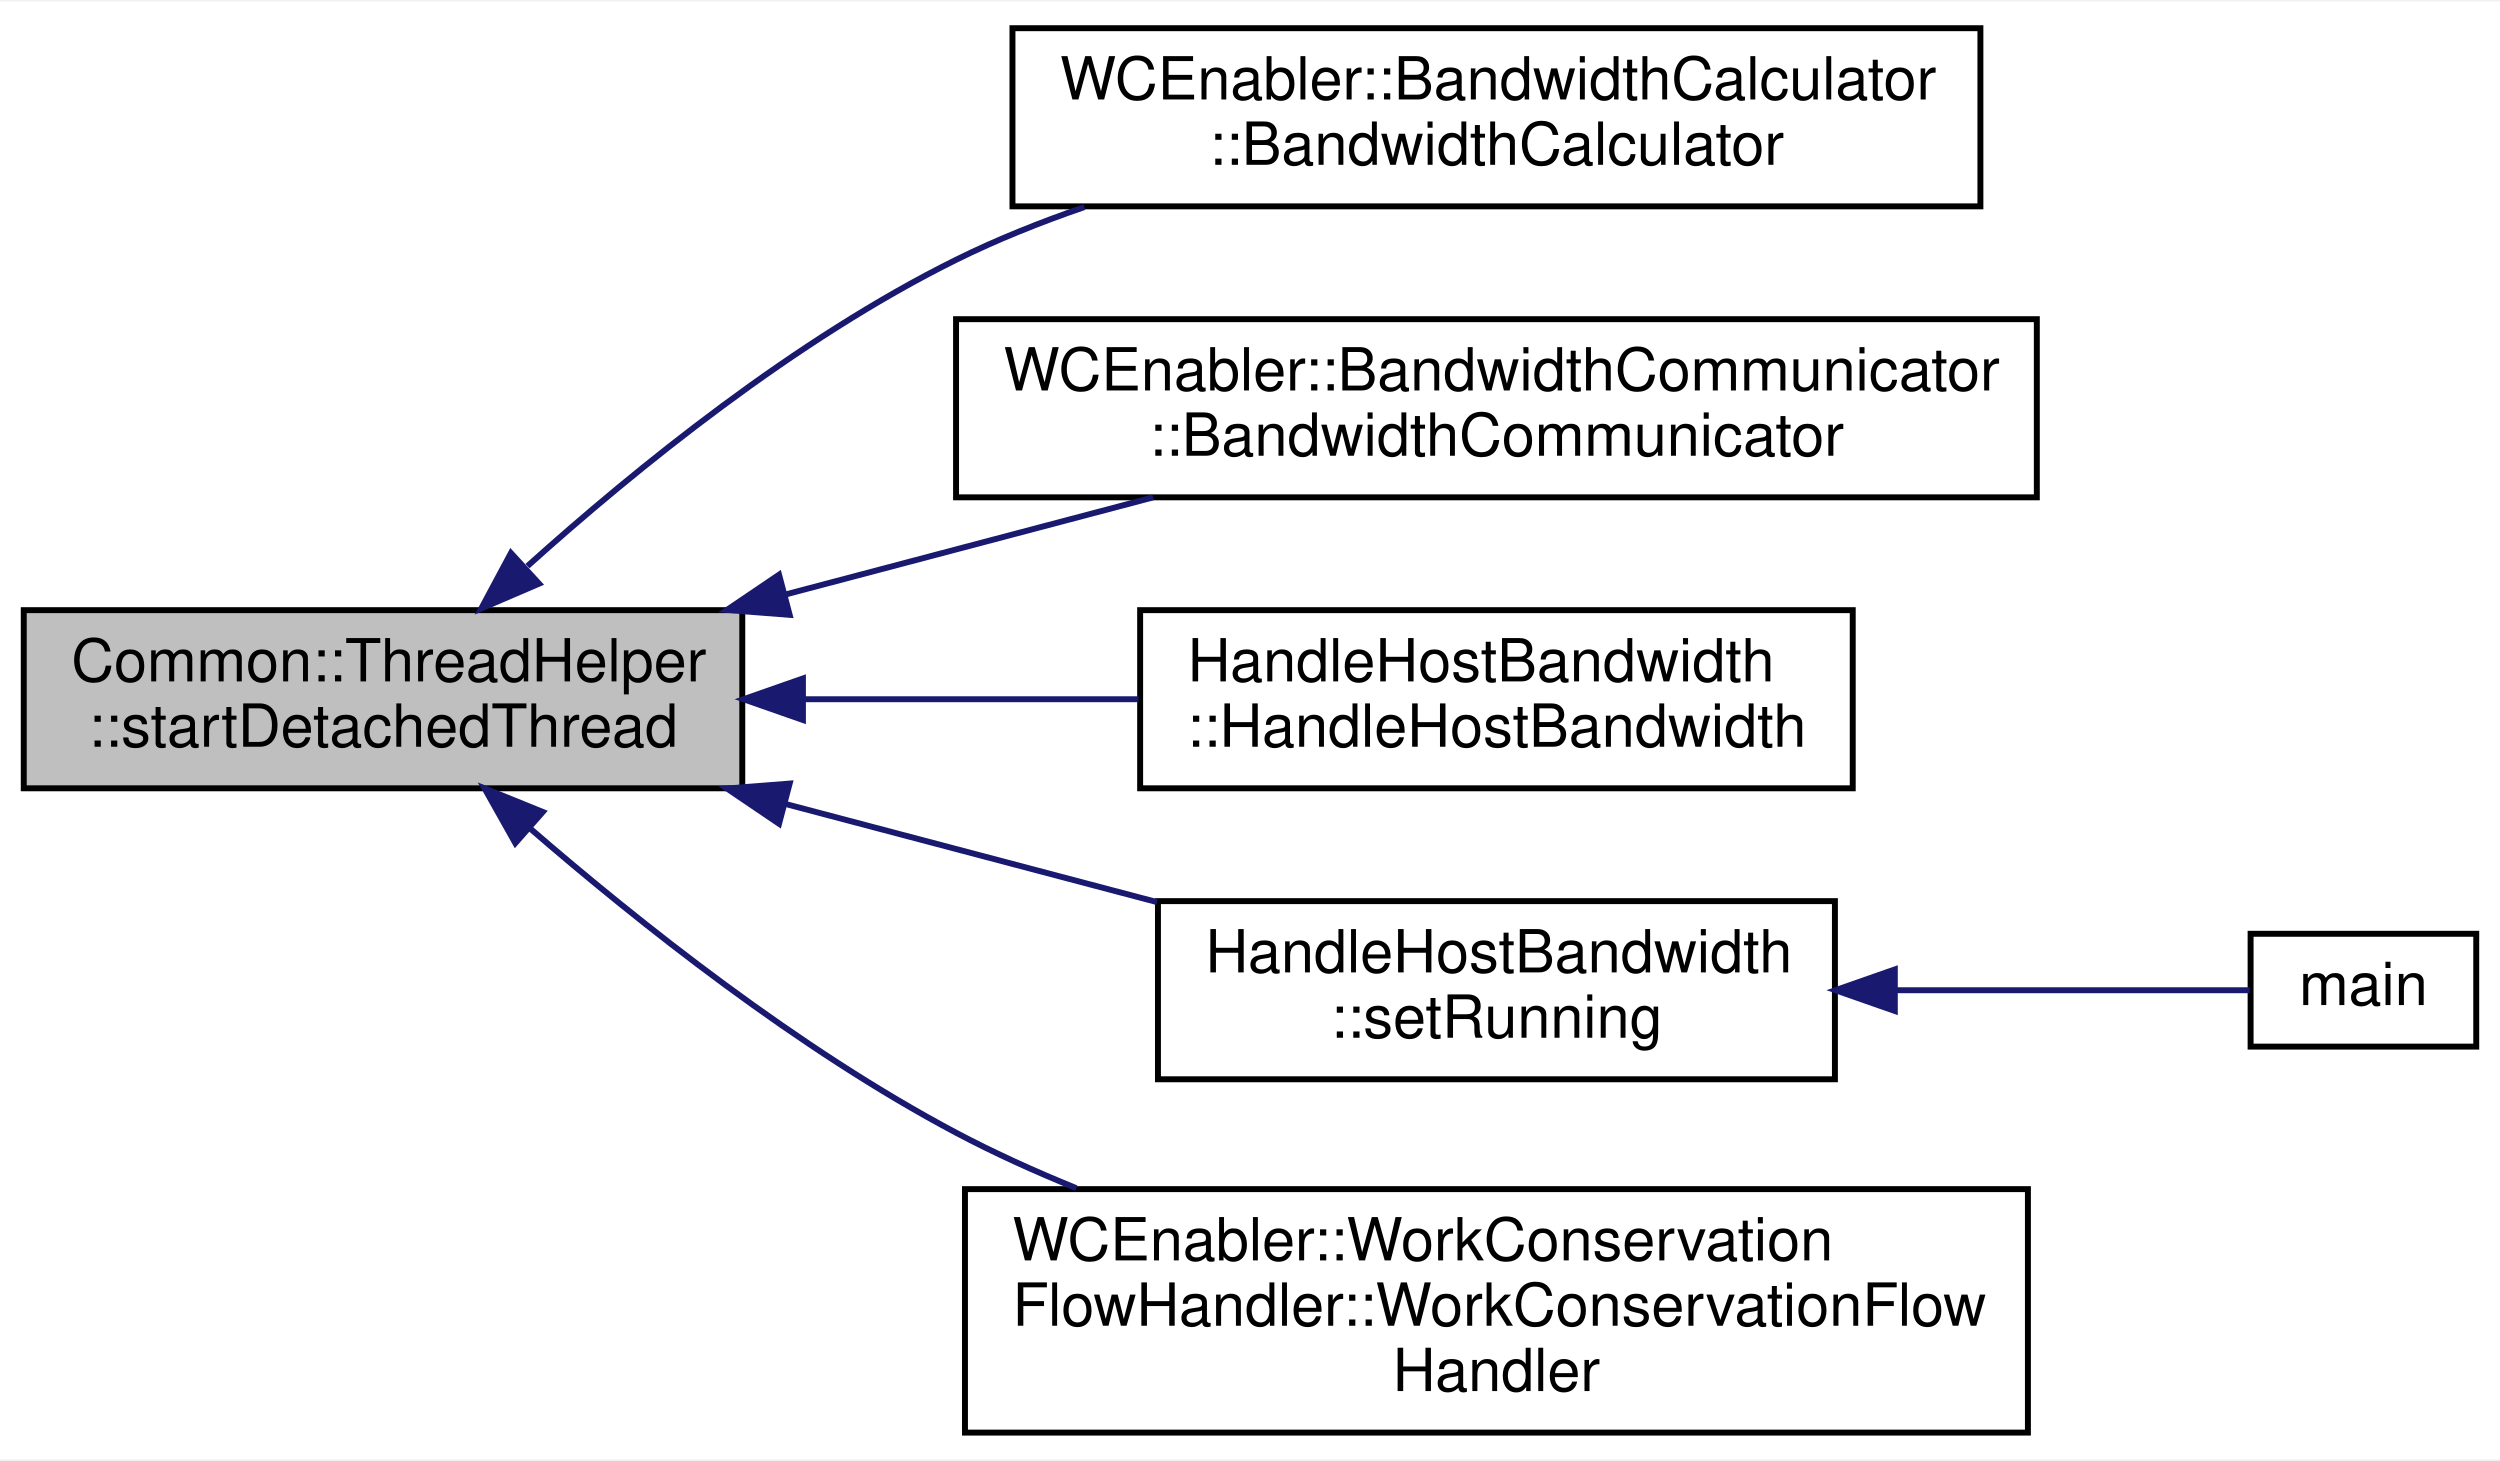
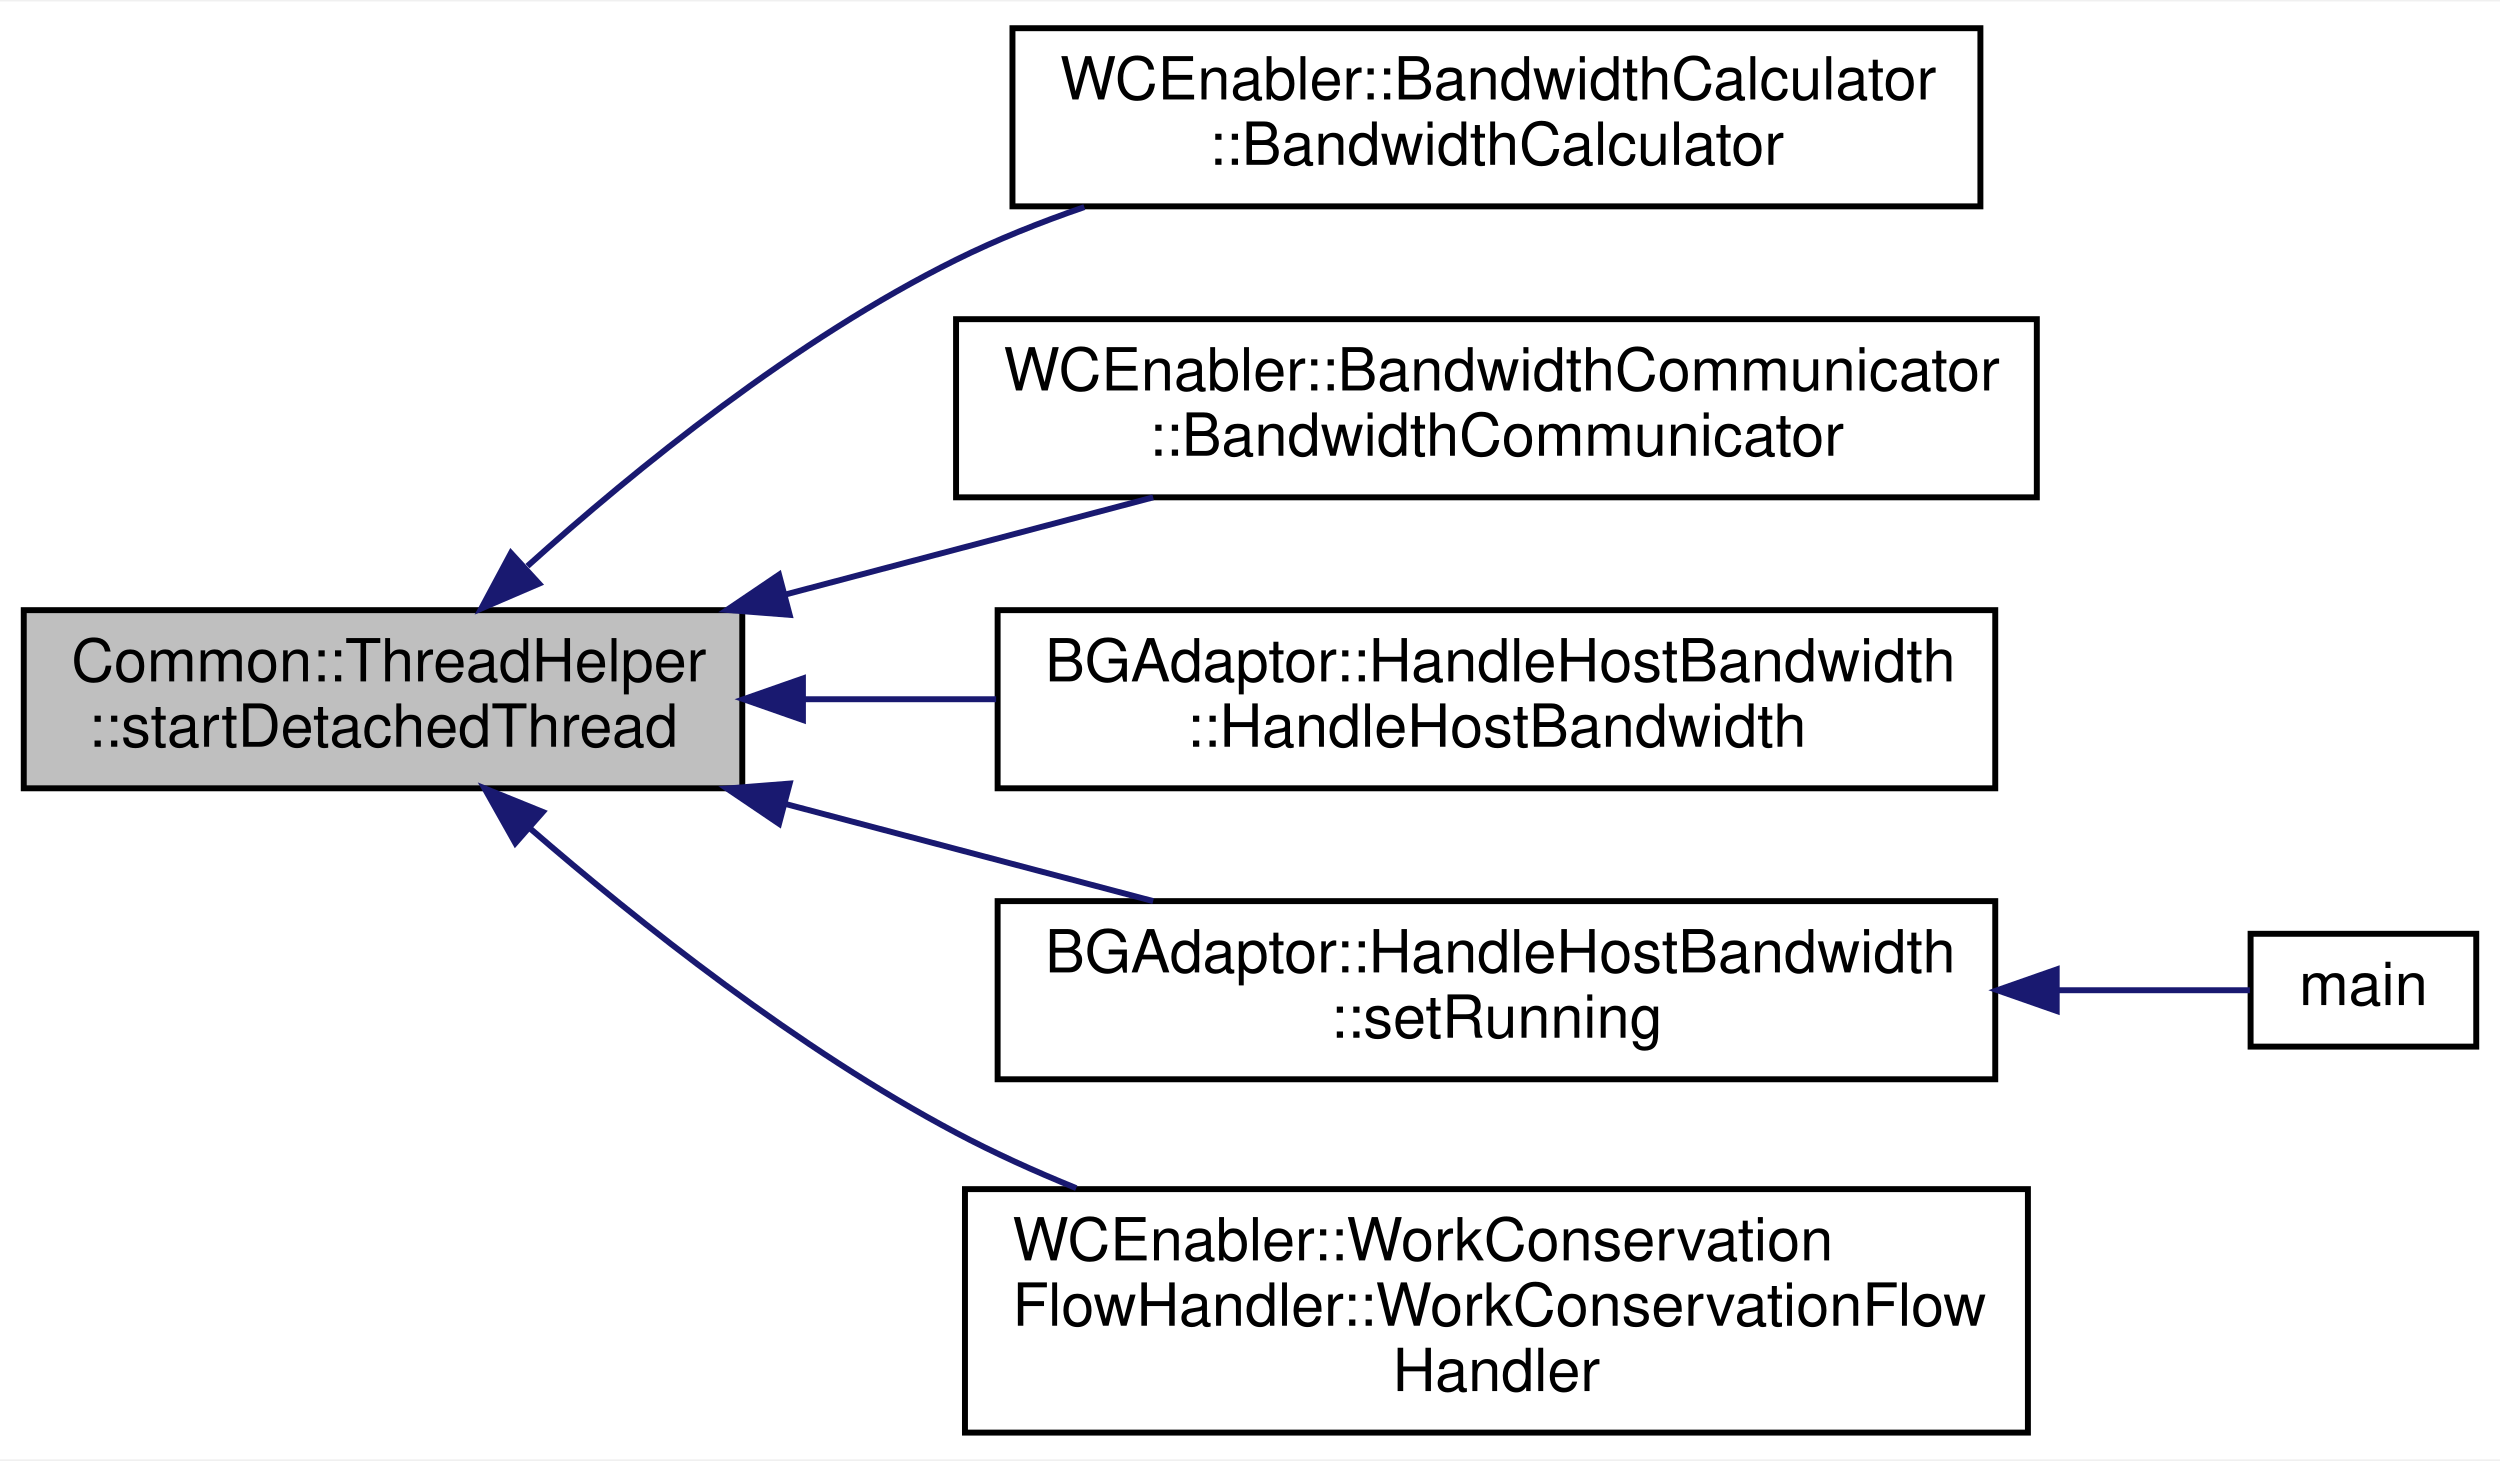
<svg xmlns="http://www.w3.org/2000/svg" xmlns:xlink="http://www.w3.org/1999/xlink" width="421pt" height="246pt" viewBox="0.00 0.00 421.00 245.50">
  <g id="graph0" class="graph" transform="scale(1 1) rotate(0) translate(4 241.5)">
    <polygon fill="white" stroke="none" points="-4,4 -4,-241.5 417,-241.5 417,4 -4,4" />
    <g id="node1" class="node">
      <polygon fill="#bfbfbf" stroke="black" points="0,-109 0,-139 121,-139 121,-109 0,-109" />
      <text text-anchor="start" x="8" y="-127" font-family="Helvetica,sans-Serif" font-size="10.00">Common::ThreadHelper</text>
      <text text-anchor="middle" x="60.5" y="-116" font-family="Helvetica,sans-Serif" font-size="10.00">::startDetachedThread</text>
    </g>
    <g id="node2" class="node">
      <g id="a_node2">
        <a xlink:href="classWCEnabler_1_1BandwidthCalculator.html#a1cc0aea727b0b795ece19fa18bb71c67" target="_top" xlink:title="BandwidthCalculator constructor. ">
          <polygon fill="white" stroke="black" points="166.5,-207 166.5,-237 329.5,-237 329.5,-207 166.5,-207" />
          <text text-anchor="start" x="174.5" y="-225" font-family="Helvetica,sans-Serif" font-size="10.00">WCEnabler::BandwidthCalculator</text>
          <text text-anchor="middle" x="248" y="-214" font-family="Helvetica,sans-Serif" font-size="10.00">::BandwidthCalculator</text>
        </a>
      </g>
    </g>
    <g id="edge1" class="edge">
      <path fill="none" stroke="midnightblue" d="M84.82,-146.416C103.119,-162.869 129.944,-184.598 157,-198 163.811,-201.374 171.154,-204.317 178.605,-206.876" />
      <polygon fill="midnightblue" stroke="midnightblue" points="86.776,-143.461 77.042,-139.277 82.042,-148.618 86.776,-143.461" />
    </g>
    <g id="node3" class="node">
      <g id="a_node3">
        <a xlink:href="classWCEnabler_1_1BandwidthCommunicator.html#af59bc6cc36ff118c6a6b20a2390c7f39" target="_top" xlink:title="BandwidthCommunicator constructor. ">
          <polygon fill="white" stroke="black" points="157,-158 157,-188 339,-188 339,-158 157,-158" />
          <text text-anchor="start" x="165" y="-176" font-family="Helvetica,sans-Serif" font-size="10.00">WCEnabler::BandwidthCommunicator</text>
          <text text-anchor="middle" x="248" y="-165" font-family="Helvetica,sans-Serif" font-size="10.00">::BandwidthCommunicator</text>
        </a>
      </g>
    </g>
    <g id="edge2" class="edge">
      <path fill="none" stroke="midnightblue" d="M128.215,-141.623C148.51,-146.984 170.614,-152.823 190.191,-157.994" />
      <polygon fill="midnightblue" stroke="midnightblue" points="128.979,-138.205 118.417,-139.035 127.191,-144.973 128.979,-138.205" />
    </g>
    <g id="node4" class="node">
      <g id="a_node4">
-         <a xlink:href="classHandleHostBandwidth.html#acb2ff000ee7b1d0885631b28f351b3ec" target="_top" xlink:title="HandleHostBandwidth constructor. ">
-           <polygon fill="white" stroke="black" points="188,-109 188,-139 308,-139 308,-109 188,-109" />
-           <text text-anchor="start" x="196" y="-127" font-family="Helvetica,sans-Serif" font-size="10.00">HandleHostBandwidth</text>
+         <a xlink:href="classBGAdaptor_1_1HandleHostBandwidth.html#a795cc4c53c8a29e8c1c6e4dd0090c1d0" target="_top" xlink:title="HandleHostBandwidth constructor. ">
+           <polygon fill="white" stroke="black" points="164,-109 164,-139 332,-139 332,-109 164,-109" />
+           <text text-anchor="start" x="172" y="-127" font-family="Helvetica,sans-Serif" font-size="10.00">BGAdaptor::HandleHostBandwidth</text>
          <text text-anchor="middle" x="248" y="-116" font-family="Helvetica,sans-Serif" font-size="10.00">::HandleHostBandwidth</text>
        </a>
      </g>
    </g>
    <g id="edge3" class="edge">
-       <path fill="none" stroke="midnightblue" d="M131.369,-124C149.924,-124 169.783,-124 187.715,-124" />
+       <path fill="none" stroke="midnightblue" d="M131.235,-124C141.845,-124 152.883,-124 163.746,-124" />
      <polygon fill="midnightblue" stroke="midnightblue" points="131.214,-120.5 121.214,-124 131.214,-127.5 131.214,-120.5" />
    </g>
    <g id="node5" class="node">
      <g id="a_node5">
-         <a xlink:href="classHandleHostBandwidth.html#ac47bbf835631d45e09bf50b03dbbf696" target="_top" xlink:title="setRunning turn on the thread that receives the VMs bandwidth ">
-           <polygon fill="white" stroke="black" points="191,-60 191,-90 305,-90 305,-60 191,-60" />
-           <text text-anchor="start" x="199" y="-78" font-family="Helvetica,sans-Serif" font-size="10.00">HandleHostBandwidth</text>
+         <a xlink:href="classBGAdaptor_1_1HandleHostBandwidth.html#a97e21ed6ef251eb62bd0550d8a8c7921" target="_top" xlink:title="setRunning turn on the thread that receives the VMs bandwidth ">
+           <polygon fill="white" stroke="black" points="164,-60 164,-90 332,-90 332,-60 164,-60" />
+           <text text-anchor="start" x="172" y="-78" font-family="Helvetica,sans-Serif" font-size="10.00">BGAdaptor::HandleHostBandwidth</text>
          <text text-anchor="middle" x="248" y="-67" font-family="Helvetica,sans-Serif" font-size="10.00">::setRunning</text>
        </a>
      </g>
    </g>
    <g id="edge4" class="edge">
-       <path fill="none" stroke="midnightblue" d="M128.308,-106.353C148.798,-100.94 171.125,-95.043 190.829,-89.838" />
+       <path fill="none" stroke="midnightblue" d="M128.215,-106.377C148.51,-101.016 170.614,-95.177 190.191,-90.006" />
      <polygon fill="midnightblue" stroke="midnightblue" points="127.191,-103.027 118.417,-108.965 128.979,-109.795 127.191,-103.027" />
    </g>
    <g id="node7" class="node">
      <g id="a_node7">
        <a xlink:href="classWCEnabler_1_1WorkConservationFlowHandler.html#ac9f2189aa1a759feb7fc1aa01255d2f9" target="_top" xlink:title="WorkConservationFlowHandler constructor. ">
          <polygon fill="white" stroke="black" points="158.5,-0.5 158.5,-41.5 337.5,-41.5 337.5,-0.5 158.5,-0.5" />
          <text text-anchor="start" x="166.5" y="-29.5" font-family="Helvetica,sans-Serif" font-size="10.00">WCEnabler::WorkConservation</text>
          <text text-anchor="start" x="166.5" y="-18.5" font-family="Helvetica,sans-Serif" font-size="10.00">FlowHandler::WorkConservationFlow</text>
          <text text-anchor="middle" x="248" y="-7.5" font-family="Helvetica,sans-Serif" font-size="10.00">Handler</text>
        </a>
      </g>
    </g>
    <g id="edge6" class="edge">
      <path fill="none" stroke="midnightblue" d="M85.199,-102.297C103.649,-86.328 130.495,-65.042 157,-51 163.404,-47.607 170.265,-44.495 177.237,-41.666" />
      <polygon fill="midnightblue" stroke="midnightblue" points="82.782,-99.762 77.588,-108.996 87.407,-105.016 82.782,-99.762" />
    </g>
    <g id="node6" class="node">
      <g id="a_node6">
        <a xlink:href="BGAdaptor_2main_8cpp.html#a0ddf1224851353fc92bfbff6f499fa97" target="_top" xlink:title="main">
          <polygon fill="white" stroke="black" points="375,-65.5 375,-84.5 413,-84.5 413,-65.5 375,-65.5" />
          <text text-anchor="middle" x="394" y="-72.5" font-family="Helvetica,sans-Serif" font-size="10.00">main</text>
        </a>
      </g>
    </g>
    <g id="edge5" class="edge">
-       <path fill="none" stroke="midnightblue" d="M315.374,-75C337.203,-75 359.726,-75 374.851,-75" />
-       <polygon fill="midnightblue" stroke="midnightblue" points="315.087,-71.5 305.086,-75 315.086,-78.5 315.087,-71.5" />
+       <path fill="none" stroke="midnightblue" d="M342.369,-75C354.659,-75 366.035,-75 374.877,-75" />
+       <polygon fill="midnightblue" stroke="midnightblue" points="342.348,-71.5 332.348,-75 342.348,-78.5 342.348,-71.5" />
    </g>
  </g>
</svg>
